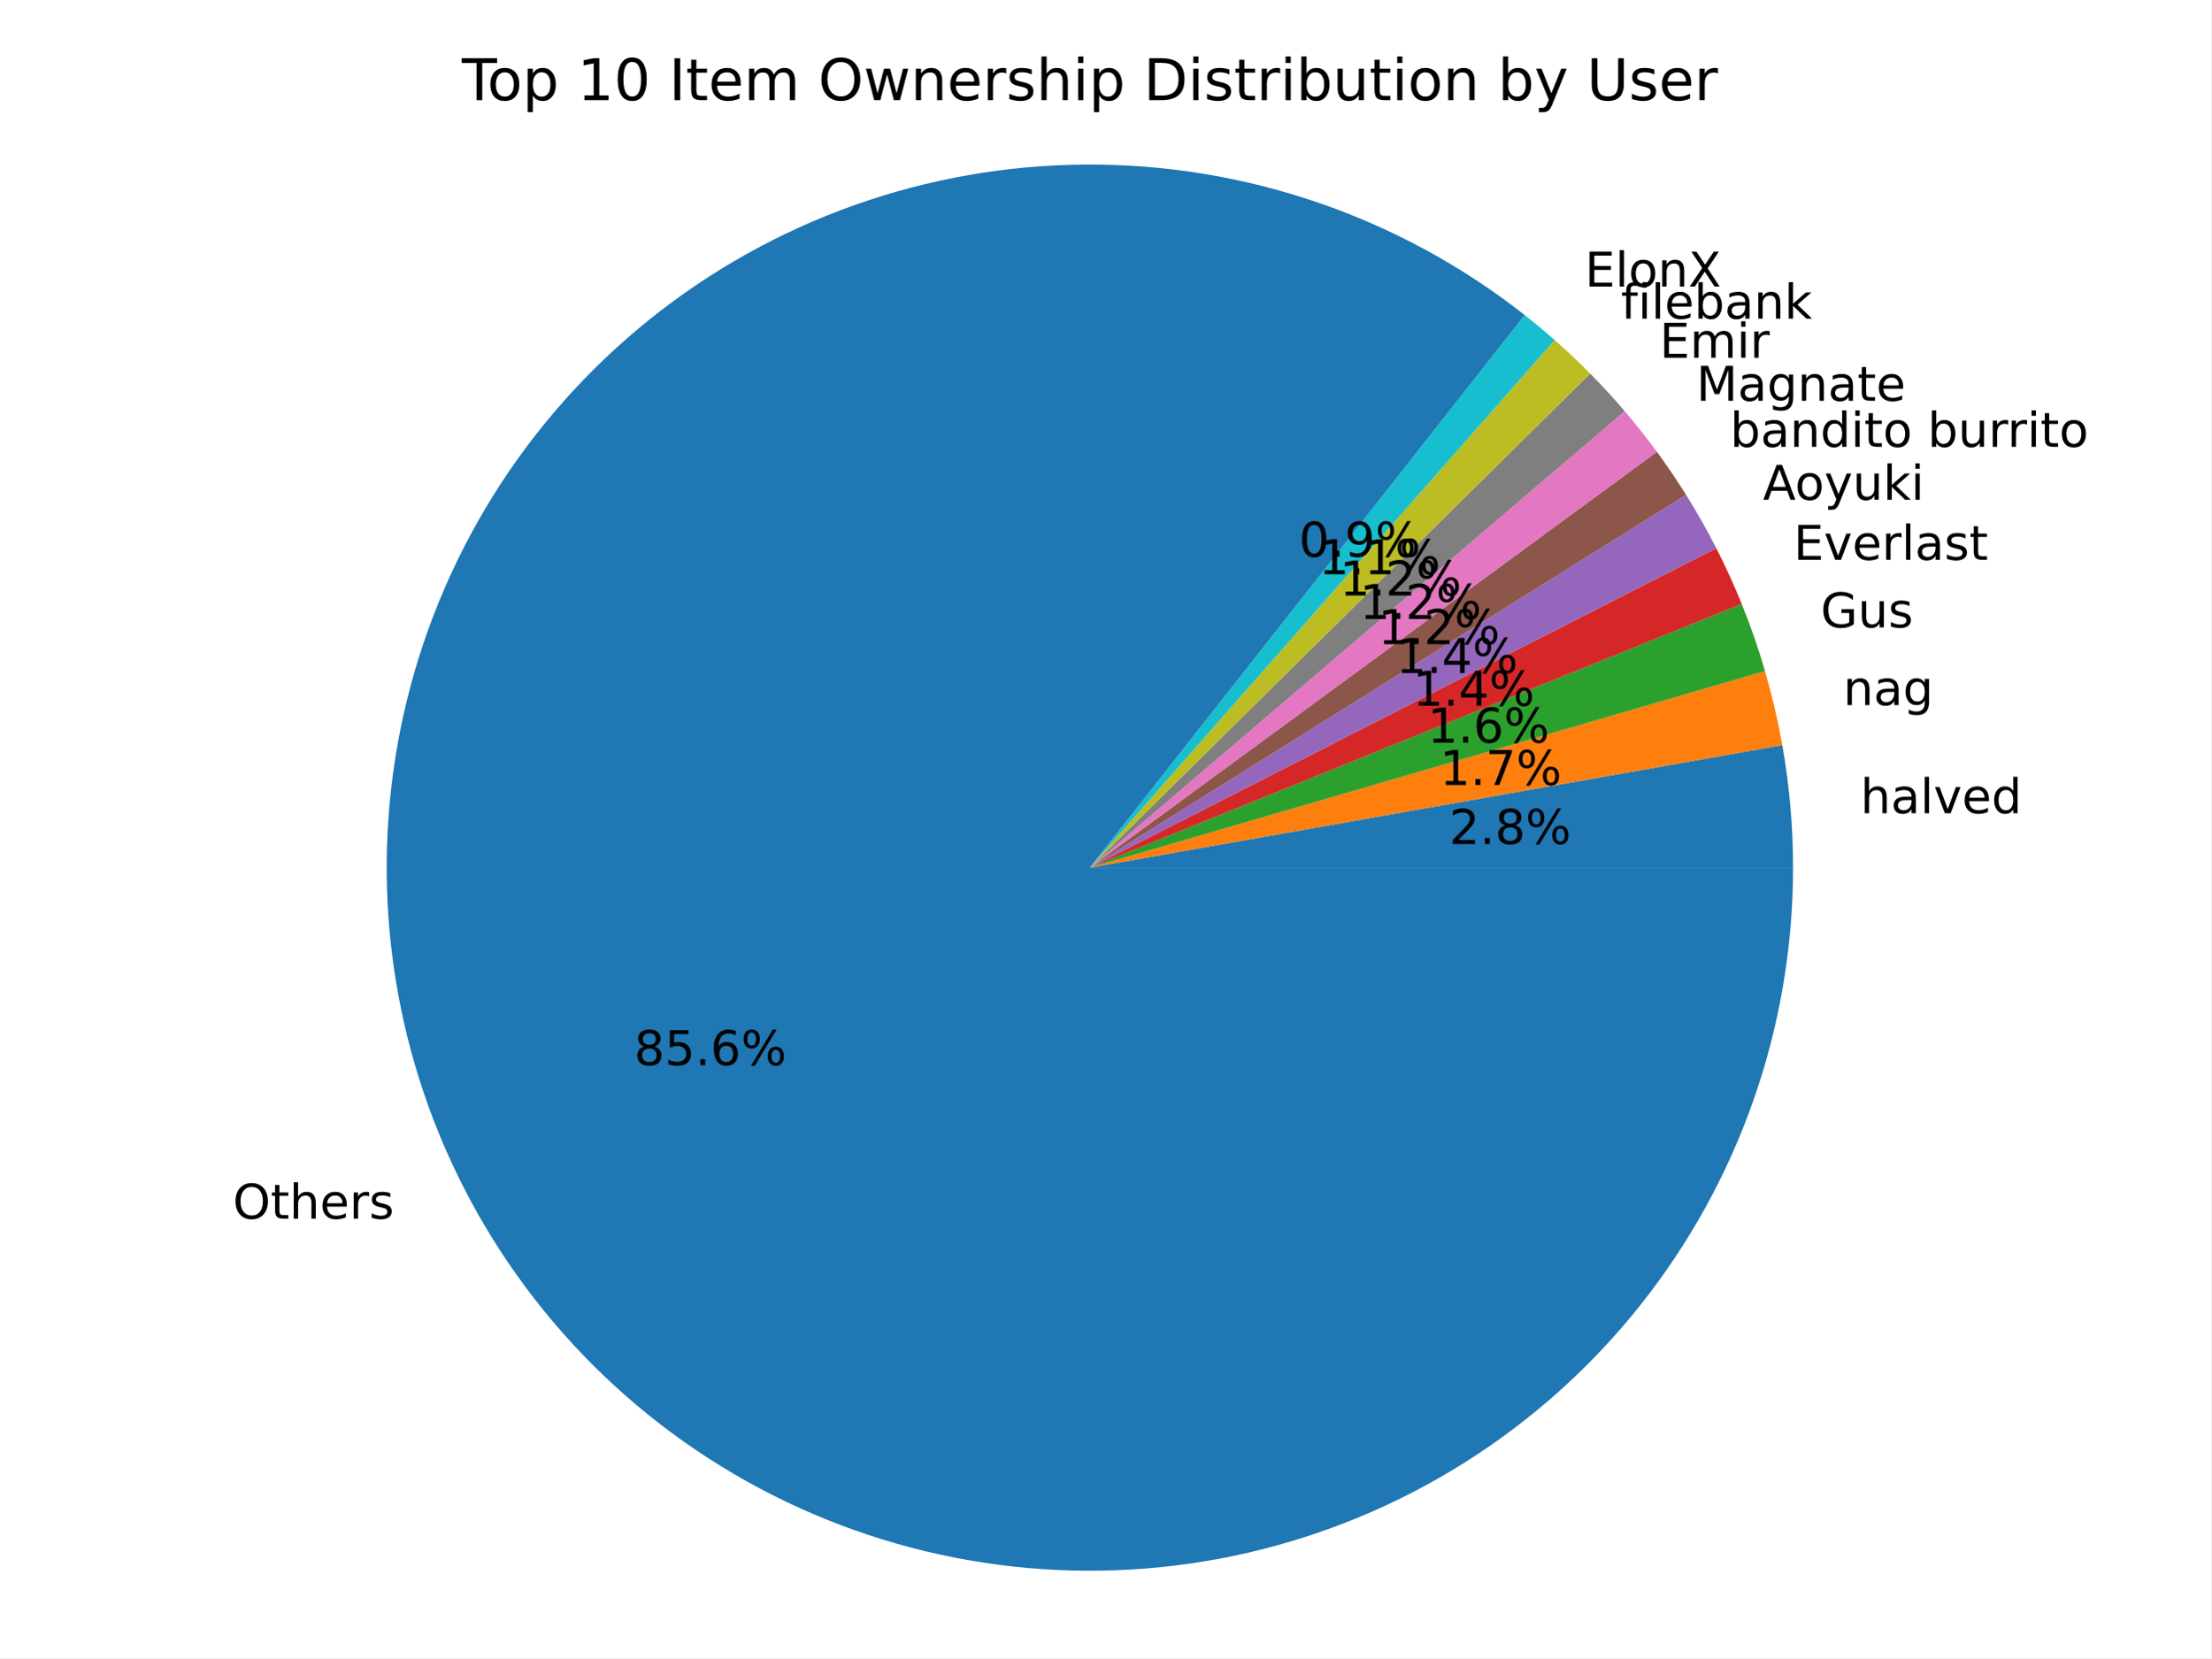
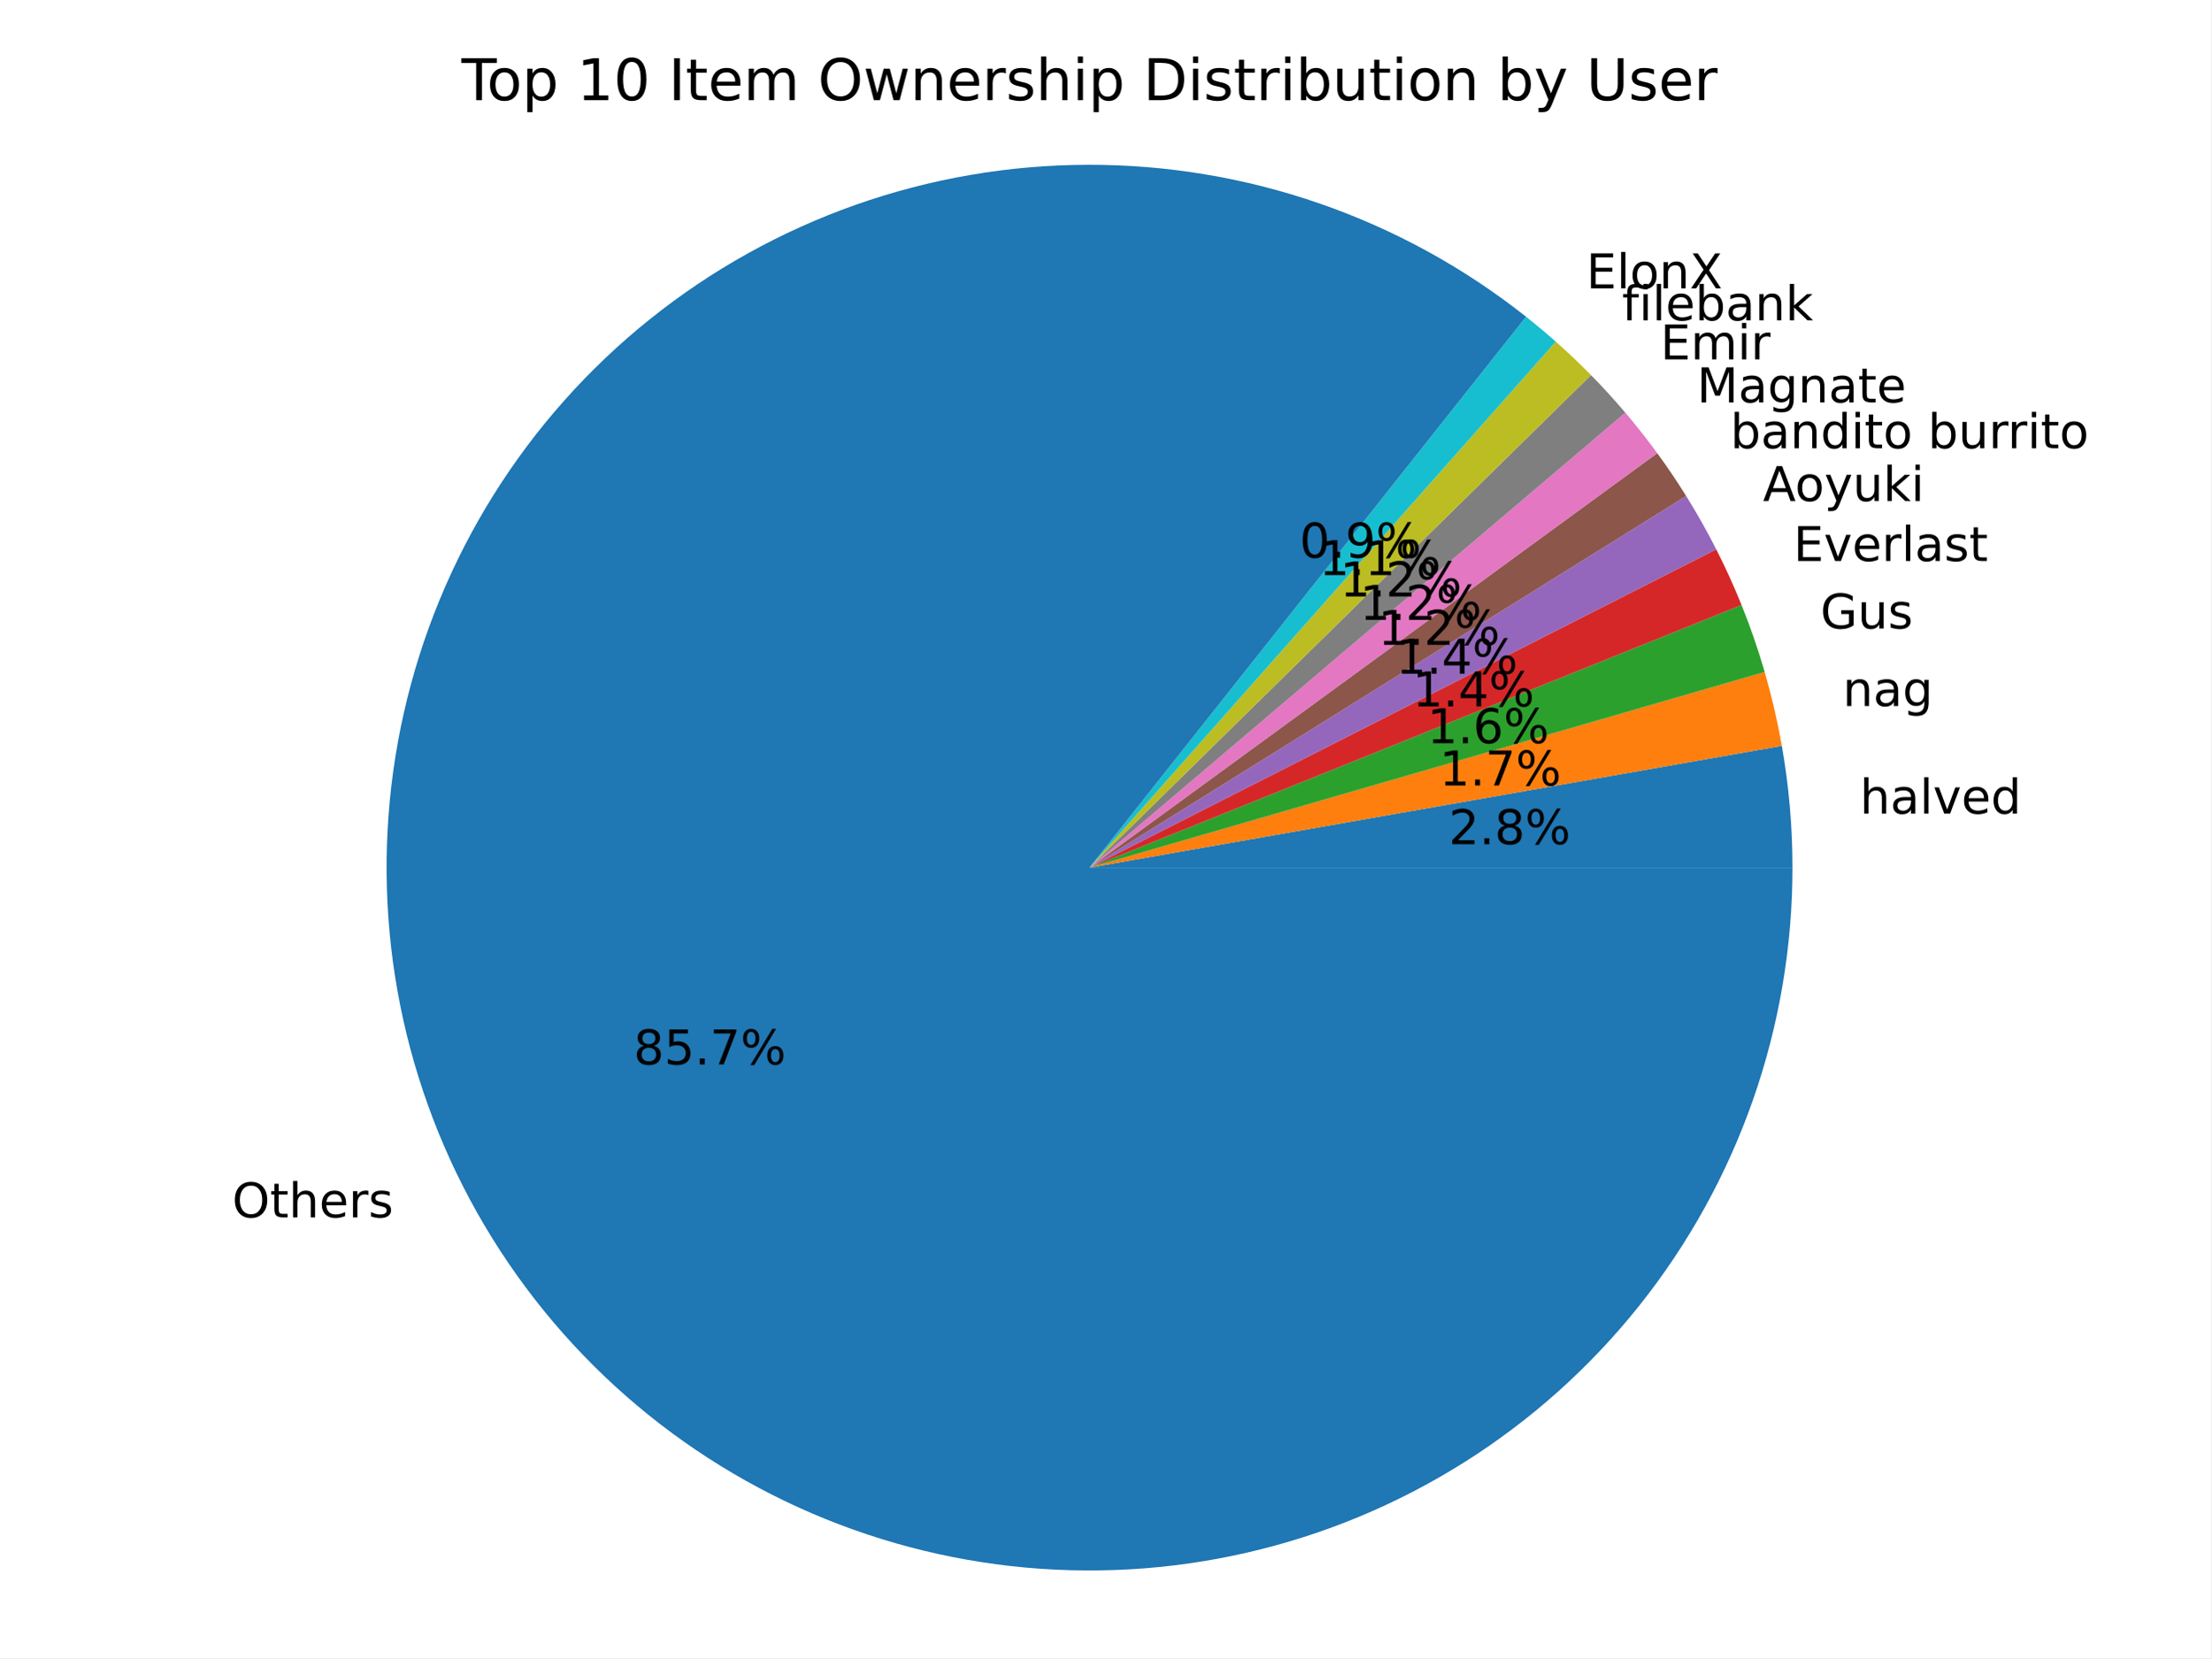
<svg xmlns="http://www.w3.org/2000/svg" xmlns:xlink="http://www.w3.org/1999/xlink" width="460.8pt" height="345.6pt" viewBox="0 0 460.8 345.6" version="1.1">
  <defs>
    <style type="text/css">*{stroke-linejoin: round; stroke-linecap: butt}</style>
  </defs>
  <g id="figure_1">
    <g id="patch_1">
      <path d="M 0 345.6  L 460.8 345.6  L 460.8 0  L 0 0  z " style="fill: #ffffff" />
    </g>
    <g id="axes_1">
      <g id="patch_2">
-         <path d="M 373.679 180.84  C 373.679 176.562 373.492 172.286 373.118 168.024  C 372.744 163.763 372.183 159.519 371.438 155.307  L 227.132 180.84  z " style="fill: #1f77b4" />
+         <path d="M 373.558 180.84  C 373.558 176.587 373.373 172.337 373.003 168.101  C 372.633 163.864 372.079 159.646 371.342 155.458  L 227.06 180.84  z " style="fill: #1f77b4" />
      </g>
      <g id="patch_3">
-         <path d="M 371.438 155.307  C 370.977 152.704 370.446 150.114 369.846 147.54  C 369.245 144.966 368.575 142.409 367.836 139.871  L 227.132 180.84  z " style="fill: #ff7f0e" />
+         <path d="M 371.342 155.458  C 370.886 152.861 370.359 150.278 369.763 147.71  C 369.167 145.143 368.501 142.592 367.768 140.06  L 227.06 180.84  z " style="fill: #ff7f0e" />
      </g>
      <g id="patch_4">
-         <path d="M 367.836 139.871  C 367.146 137.501 366.396 135.148 365.587 132.815  C 364.778 130.482 363.91 128.17 362.984 125.881  L 227.132 180.84  z " style="fill: #2ca02c" />
+         <path d="M 367.768 140.06  C 367.082 137.694 366.337 135.346 365.533 133.018  C 364.729 130.69 363.866 128.382 362.946 126.098  L 227.06 180.84  z " style="fill: #2ca02c" />
      </g>
      <g id="patch_5">
-         <path d="M 362.984 125.881  C 362.185 123.907 361.343 121.95 360.459 120.012  C 359.575 118.074 358.648 116.155 357.681 114.258  L 227.132 180.84  z " style="fill: #d62728" />
+         <path d="M 362.946 126.098  C 362.151 124.126 361.314 122.171 360.434 120.235  C 359.555 118.3 358.633 116.384 357.67 114.488  L 227.06 180.84  z " style="fill: #d62728" />
      </g>
      <g id="patch_6">
-         <path d="M 357.681 114.258  C 356.713 112.36 355.704 110.484 354.654 108.63  C 353.605 106.777 352.515 104.946 351.385 103.14  L 227.132 180.84  z " style="fill: #9467bd" />
+         <path d="M 357.67 114.488  C 356.708 112.593 355.704 110.719 354.659 108.867  C 353.615 107.015 352.53 105.186 351.406 103.382  L 227.06 180.84  z " style="fill: #9467bd" />
      </g>
      <g id="patch_7">
-         <path d="M 351.385 103.14  C 350.427 101.607 349.439 100.092 348.425 98.595  C 347.41 97.098 346.367 95.62 345.298 94.162  L 227.132 180.84  z " style="fill: #8c564b" />
+         <path d="M 351.406 103.382  C 350.455 101.856 349.477 100.348 348.471 98.858  C 347.465 97.368 346.432 95.897 345.372 94.445  L 227.06 180.84  z " style="fill: #8c564b" />
      </g>
      <g id="patch_8">
-         <path d="M 345.298 94.162  C 344.233 92.711 343.142 91.28 342.025 89.869  C 340.908 88.458 339.765 87.068 338.596 85.699  L 227.132 180.84  z " style="fill: #e377c2" />
+         <path d="M 345.372 94.445  C 344.317 93.001 343.235 91.575 342.128 90.17  C 341.021 88.765 339.888 87.38 338.73 86.017  L 227.06 180.84  z " style="fill: #e377c2" />
      </g>
      <g id="patch_9">
-         <path d="M 338.596 85.699  C 337.445 84.35 336.269 83.022 335.069 81.715  C 333.87 80.409 332.646 79.125 331.4 77.863  L 227.132 180.84  z " style="fill: #7f7f7f" />
+         <path d="M 338.73 86.017  C 337.583 84.666 336.412 83.337 335.217 82.029  C 334.022 80.721 332.804 79.434 331.562 78.171  L 227.06 180.84  z " style="fill: #7f7f7f" />
      </g>
      <g id="patch_10">
-         <path d="M 331.4 77.863  C 330.209 76.657 328.997 75.471 327.764 74.307  C 326.532 73.143 325.279 72 324.007 70.879  L 227.132 180.84  z " style="fill: #bcbd22" />
+         <path d="M 331.562 78.171  C 330.381 76.969 329.179 75.787 327.958 74.626  C 326.736 73.466 325.494 72.326 324.233 71.208  L 227.06 180.84  z " style="fill: #bcbd22" />
      </g>
      <g id="patch_11">
-         <path d="M 324.007 70.879  C 322.989 69.983 321.959 69.1 320.917 68.232  C 319.875 67.365 318.821 66.511 317.755 65.672  L 227.132 180.84  z " style="fill: #17becf" />
+         <path d="M 324.233 71.208  C 323.224 70.314 322.203 69.434 321.169 68.568  C 320.136 67.702 319.091 66.85 318.034 66.013  L 227.06 180.84  z " style="fill: #17becf" />
      </g>
      <g id="patch_12">
-         <path d="M 317.755 65.672  C 304.819 55.493 290.259 47.565 274.688 42.224  C 259.118 36.882 242.758 34.201 226.297 34.295  C 209.836 34.389 193.508 37.255 177.999 42.774  C 162.491 48.293 148.023 56.386 135.203 66.712  C 122.383 77.038 111.394 89.451 102.699 103.428  C 94.004 117.405 87.725 132.748 84.127 148.812  C 80.53 164.875 79.664 181.43 81.567 197.781  C 83.47 214.132 88.114 230.046 95.305 244.854  C 102.495 259.662 112.13 273.153 123.803 284.759  C 135.476 296.366 149.021 305.923 163.87 313.029  C 178.718 320.136 194.659 324.689 211.02 326.499  C 227.382 328.309 243.932 327.349 259.974 323.66  C 276.017 319.971 291.324 313.605 305.251 304.83  C 319.179 296.055 331.529 284.996 341.782 272.118  C 352.035 259.239 360.045 244.725 365.475 229.185  C 370.906 213.646 373.679 197.301 373.679 180.84  L 227.132 180.84  z " style="fill: #1f77b4" />
+         <path d="M 318.034 66.013  C 305.128 55.787 290.59 47.811 275.032 42.419  C 259.474 37.027 243.117 34.296 226.651 34.342  C 210.185 34.388 193.844 37.21 178.316 42.688  C 162.789 48.167 148.295 56.224 135.446 66.522  C 122.597 76.819 111.575 89.209 102.845 103.17  C 94.115 117.131 87.802 132.465 84.17 148.525  C 80.537 164.586 79.639 181.144 81.512 197.503  C 83.385 213.863 88.002 229.789 95.17 244.613  C 102.338 259.437 111.955 272.947 123.614 284.574  C 135.273 296.201 148.81 305.78 163.654 312.906  C 178.498 320.033 194.438 324.606 210.802 326.434  C 227.166 328.261 243.722 327.316 259.772 323.639  C 275.822 319.963 291.139 313.606 305.075 304.837  C 319.012 296.068 331.372 285.012 341.633 272.135  C 351.894 259.257 359.911 244.741 365.347 229.198  C 370.782 213.655 373.558 197.306 373.558 180.84  L 227.06 180.84  z " style="fill: #1f77b4" />
      </g>
      <g id="matplotlib.axis_1" />
      <g id="matplotlib.axis_2" />
      <g id="text_1">
-         <g transform="translate(387.7164 169.5021) scale(0.1 -0.1)">
+         <g transform="translate(387.5973 169.586) scale(0.1 -0.1)">
          <defs>
            <path id="DejaVuSans-68" d="M 3513 2113  L 3513 0  L 2938 0  L 2938 2094  Q 2938 2591 2744 2837  Q 2550 3084 2163 3084  Q 1697 3084 1428 2787  Q 1159 2491 1159 1978  L 1159 0  L 581 0  L 581 4863  L 1159 4863  L 1159 2956  Q 1366 3272 1645 3428  Q 1925 3584 2291 3584  Q 2894 3584 3203 3211  Q 3513 2838 3513 2113  z " transform="scale(0.015625)" />
            <path id="DejaVuSans-61" d="M 2194 1759  Q 1497 1759 1228 1600  Q 959 1441 959 1056  Q 959 750 1161 570  Q 1363 391 1709 391  Q 2188 391 2477 730  Q 2766 1069 2766 1631  L 2766 1759  L 2194 1759  z M 3341 1997  L 3341 0  L 2766 0  L 2766 531  Q 2569 213 2275 61  Q 1981 -91 1556 -91  Q 1019 -91 701 211  Q 384 513 384 1019  Q 384 1609 779 1909  Q 1175 2209 1959 2209  L 2766 2209  L 2766 2266  Q 2766 2663 2505 2880  Q 2244 3097 1772 3097  Q 1472 3097 1187 3025  Q 903 2953 641 2809  L 641 3341  Q 956 3463 1253 3523  Q 1550 3584 1831 3584  Q 2591 3584 2966 3190  Q 3341 2797 3341 1997  z " transform="scale(0.015625)" />
            <path id="DejaVuSans-6c" d="M 603 4863  L 1178 4863  L 1178 0  L 603 0  L 603 4863  z " transform="scale(0.015625)" />
            <path id="DejaVuSans-76" d="M 191 3500  L 800 3500  L 1894 563  L 2988 3500  L 3597 3500  L 2284 0  L 1503 0  L 191 3500  z " transform="scale(0.015625)" />
            <path id="DejaVuSans-65" d="M 3597 1894  L 3597 1613  L 953 1613  Q 991 1019 1311 708  Q 1631 397 2203 397  Q 2534 397 2845 478  Q 3156 559 3463 722  L 3463 178  Q 3153 47 2828 -22  Q 2503 -91 2169 -91  Q 1331 -91 842 396  Q 353 884 353 1716  Q 353 2575 817 3079  Q 1281 3584 2069 3584  Q 2775 3584 3186 3129  Q 3597 2675 3597 1894  z M 3022 2063  Q 3016 2534 2758 2815  Q 2500 3097 2075 3097  Q 1594 3097 1305 2825  Q 1016 2553 972 2059  L 3022 2063  z " transform="scale(0.015625)" />
            <path id="DejaVuSans-64" d="M 2906 2969  L 2906 4863  L 3481 4863  L 3481 0  L 2906 0  L 2906 525  Q 2725 213 2448 61  Q 2172 -91 1784 -91  Q 1150 -91 751 415  Q 353 922 353 1747  Q 353 2572 751 3078  Q 1150 3584 1784 3584  Q 2172 3584 2448 3432  Q 2725 3281 2906 2969  z M 947 1747  Q 947 1113 1208 752  Q 1469 391 1925 391  Q 2381 391 2643 752  Q 2906 1113 2906 1747  Q 2906 2381 2643 2742  Q 2381 3103 1925 3103  Q 1469 3103 1208 2742  Q 947 2381 947 1747  z " transform="scale(0.015625)" />
          </defs>
          <use xlink:href="#DejaVuSans-68" />
          <use xlink:href="#DejaVuSans-61" transform="translate(63.37891 0)" />
          <use xlink:href="#DejaVuSans-6c" transform="translate(124.6582 0)" />
          <use xlink:href="#DejaVuSans-76" transform="translate(152.4414 0)" />
          <use xlink:href="#DejaVuSans-65" transform="translate(211.6211 0)" />
          <use xlink:href="#DejaVuSans-64" transform="translate(273.1445 0)" />
        </g>
      </g>
      <g id="text_2">
-         <g transform="translate(302.0211 175.9099) scale(0.1 -0.1)">
+         <g transform="translate(301.9232 175.9557) scale(0.1 -0.1)">
          <defs>
            <path id="DejaVuSans-32" d="M 1228 531  L 3431 531  L 3431 0  L 469 0  L 469 531  Q 828 903 1448 1529  Q 2069 2156 2228 2338  Q 2531 2678 2651 2914  Q 2772 3150 2772 3378  Q 2772 3750 2511 3984  Q 2250 4219 1831 4219  Q 1534 4219 1204 4116  Q 875 4013 500 3803  L 500 4441  Q 881 4594 1212 4672  Q 1544 4750 1819 4750  Q 2544 4750 2975 4387  Q 3406 4025 3406 3419  Q 3406 3131 3298 2873  Q 3191 2616 2906 2266  Q 2828 2175 2409 1742  Q 1991 1309 1228 531  z " transform="scale(0.015625)" />
            <path id="DejaVuSans-2e" d="M 684 794  L 1344 794  L 1344 0  L 684 0  L 684 794  z " transform="scale(0.015625)" />
            <path id="DejaVuSans-38" d="M 2034 2216  Q 1584 2216 1326 1975  Q 1069 1734 1069 1313  Q 1069 891 1326 650  Q 1584 409 2034 409  Q 2484 409 2743 651  Q 3003 894 3003 1313  Q 3003 1734 2745 1975  Q 2488 2216 2034 2216  z M 1403 2484  Q 997 2584 770 2862  Q 544 3141 544 3541  Q 544 4100 942 4425  Q 1341 4750 2034 4750  Q 2731 4750 3128 4425  Q 3525 4100 3525 3541  Q 3525 3141 3298 2862  Q 3072 2584 2669 2484  Q 3125 2378 3379 2068  Q 3634 1759 3634 1313  Q 3634 634 3220 271  Q 2806 -91 2034 -91  Q 1263 -91 848 271  Q 434 634 434 1313  Q 434 1759 690 2068  Q 947 2378 1403 2484  z M 1172 3481  Q 1172 3119 1398 2916  Q 1625 2713 2034 2713  Q 2441 2713 2670 2916  Q 2900 3119 2900 3481  Q 2900 3844 2670 4047  Q 2441 4250 2034 4250  Q 1625 4250 1398 4047  Q 1172 3844 1172 3481  z " transform="scale(0.015625)" />
            <path id="DejaVuSans-25" d="M 4653 2053  Q 4381 2053 4226 1822  Q 4072 1591 4072 1178  Q 4072 772 4226 539  Q 4381 306 4653 306  Q 4919 306 5073 539  Q 5228 772 5228 1178  Q 5228 1588 5073 1820  Q 4919 2053 4653 2053  z M 4653 2450  Q 5147 2450 5437 2106  Q 5728 1763 5728 1178  Q 5728 594 5436 251  Q 5144 -91 4653 -91  Q 4153 -91 3862 251  Q 3572 594 3572 1178  Q 3572 1766 3864 2108  Q 4156 2450 4653 2450  z M 1428 4353  Q 1159 4353 1004 4120  Q 850 3888 850 3481  Q 850 3069 1003 2837  Q 1156 2606 1428 2606  Q 1700 2606 1854 2837  Q 2009 3069 2009 3481  Q 2009 3884 1853 4118  Q 1697 4353 1428 4353  z M 4250 4750  L 4750 4750  L 1831 -91  L 1331 -91  L 4250 4750  z M 1428 4750  Q 1922 4750 2215 4408  Q 2509 4066 2509 3481  Q 2509 2891 2217 2550  Q 1925 2209 1428 2209  Q 931 2209 642 2551  Q 353 2894 353 3481  Q 353 4063 643 4406  Q 934 4750 1428 4750  z " transform="scale(0.015625)" />
          </defs>
          <use xlink:href="#DejaVuSans-32" />
          <use xlink:href="#DejaVuSans-2e" transform="translate(63.62305 0)" />
          <use xlink:href="#DejaVuSans-38" transform="translate(95.41016 0)" />
          <use xlink:href="#DejaVuSans-25" transform="translate(159.0332 0)" />
        </g>
      </g>
      <g id="text_3">
-         <g transform="translate(384.1172 146.9698) scale(0.1 -0.1)">
+         <g transform="translate(384.0331 147.1569) scale(0.1 -0.1)">
          <defs>
            <path id="DejaVuSans-6e" d="M 3513 2113  L 3513 0  L 2938 0  L 2938 2094  Q 2938 2591 2744 2837  Q 2550 3084 2163 3084  Q 1697 3084 1428 2787  Q 1159 2491 1159 1978  L 1159 0  L 581 0  L 581 3500  L 1159 3500  L 1159 2956  Q 1366 3272 1645 3428  Q 1925 3584 2291 3584  Q 2894 3584 3203 3211  Q 3513 2838 3513 2113  z " transform="scale(0.015625)" />
            <path id="DejaVuSans-67" d="M 2906 1791  Q 2906 2416 2648 2759  Q 2391 3103 1925 3103  Q 1463 3103 1205 2759  Q 947 2416 947 1791  Q 947 1169 1205 825  Q 1463 481 1925 481  Q 2391 481 2648 825  Q 2906 1169 2906 1791  z M 3481 434  Q 3481 -459 3084 -895  Q 2688 -1331 1869 -1331  Q 1566 -1331 1297 -1286  Q 1028 -1241 775 -1147  L 775 -588  Q 1028 -725 1275 -790  Q 1522 -856 1778 -856  Q 2344 -856 2625 -561  Q 2906 -266 2906 331  L 2906 616  Q 2728 306 2450 153  Q 2172 0 1784 0  Q 1141 0 747 490  Q 353 981 353 1791  Q 353 2603 747 3093  Q 1141 3584 1784 3584  Q 2172 3584 2450 3431  Q 2728 3278 2906 2969  L 2906 3500  L 3481 3500  L 3481 434  z " transform="scale(0.015625)" />
          </defs>
          <use xlink:href="#DejaVuSans-6e" />
          <use xlink:href="#DejaVuSans-61" transform="translate(63.37891 0)" />
          <use xlink:href="#DejaVuSans-67" transform="translate(124.6582 0)" />
        </g>
      </g>
      <g id="text_4">
-         <g transform="translate(300.0579 163.6196) scale(0.1 -0.1)">
+         <g transform="translate(299.9791 163.7217) scale(0.1 -0.1)">
          <defs>
            <path id="DejaVuSans-31" d="M 794 531  L 1825 531  L 1825 4091  L 703 3866  L 703 4441  L 1819 4666  L 2450 4666  L 2450 531  L 3481 531  L 3481 0  L 794 0  L 794 531  z " transform="scale(0.015625)" />
            <path id="DejaVuSans-37" d="M 525 4666  L 3525 4666  L 3525 4397  L 1831 0  L 1172 0  L 2766 4134  L 525 4134  L 525 4666  z " transform="scale(0.015625)" />
          </defs>
          <use xlink:href="#DejaVuSans-31" />
          <use xlink:href="#DejaVuSans-2e" transform="translate(63.62305 0)" />
          <use xlink:href="#DejaVuSans-37" transform="translate(95.41016 0)" />
          <use xlink:href="#DejaVuSans-25" transform="translate(159.0332 0)" />
        </g>
      </g>
      <g id="text_5">
-         <g transform="translate(379.4322 130.7718) scale(0.1 -0.1)">
+         <g transform="translate(379.38 130.9951) scale(0.1 -0.1)">
          <defs>
            <path id="DejaVuSans-47" d="M 3809 666  L 3809 1919  L 2778 1919  L 2778 2438  L 4434 2438  L 4434 434  Q 4069 175 3628 42  Q 3188 -91 2688 -91  Q 1594 -91 976 548  Q 359 1188 359 2328  Q 359 3472 976 4111  Q 1594 4750 2688 4750  Q 3144 4750 3555 4637  Q 3966 4525 4313 4306  L 4313 3634  Q 3963 3931 3569 4081  Q 3175 4231 2741 4231  Q 1884 4231 1454 3753  Q 1025 3275 1025 2328  Q 1025 1384 1454 906  Q 1884 428 2741 428  Q 3075 428 3337 486  Q 3600 544 3809 666  z " transform="scale(0.015625)" />
            <path id="DejaVuSans-75" d="M 544 1381  L 544 3500  L 1119 3500  L 1119 1403  Q 1119 906 1312 657  Q 1506 409 1894 409  Q 2359 409 2629 706  Q 2900 1003 2900 1516  L 2900 3500  L 3475 3500  L 3475 0  L 2900 0  L 2900 538  Q 2691 219 2414 64  Q 2138 -91 1772 -91  Q 1169 -91 856 284  Q 544 659 544 1381  z M 1991 3584  L 1991 3584  z " transform="scale(0.015625)" />
            <path id="DejaVuSans-73" d="M 2834 3397  L 2834 2853  Q 2591 2978 2328 3040  Q 2066 3103 1784 3103  Q 1356 3103 1142 2972  Q 928 2841 928 2578  Q 928 2378 1081 2264  Q 1234 2150 1697 2047  L 1894 2003  Q 2506 1872 2764 1633  Q 3022 1394 3022 966  Q 3022 478 2636 193  Q 2250 -91 1575 -91  Q 1294 -91 989 -36  Q 684 19 347 128  L 347 722  Q 666 556 975 473  Q 1284 391 1588 391  Q 1994 391 2212 530  Q 2431 669 2431 922  Q 2431 1156 2273 1281  Q 2116 1406 1581 1522  L 1381 1569  Q 847 1681 609 1914  Q 372 2147 372 2553  Q 372 3047 722 3315  Q 1072 3584 1716 3584  Q 2034 3584 2315 3537  Q 2597 3491 2834 3397  z " transform="scale(0.015625)" />
          </defs>
          <use xlink:href="#DejaVuSans-47" />
          <use xlink:href="#DejaVuSans-75" transform="translate(77.49023 0)" />
          <use xlink:href="#DejaVuSans-73" transform="translate(140.8691 0)" />
        </g>
      </g>
      <g id="text_6">
-         <g transform="translate(297.5024 154.7843) scale(0.1 -0.1)">
+         <g transform="translate(297.4411 154.9061) scale(0.1 -0.1)">
          <defs>
            <path id="DejaVuSans-36" d="M 2113 2584  Q 1688 2584 1439 2293  Q 1191 2003 1191 1497  Q 1191 994 1439 701  Q 1688 409 2113 409  Q 2538 409 2786 701  Q 3034 994 3034 1497  Q 3034 2003 2786 2293  Q 2538 2584 2113 2584  z M 3366 4563  L 3366 3988  Q 3128 4100 2886 4159  Q 2644 4219 2406 4219  Q 1781 4219 1451 3797  Q 1122 3375 1075 2522  Q 1259 2794 1537 2939  Q 1816 3084 2150 3084  Q 2853 3084 3261 2657  Q 3669 2231 3669 1497  Q 3669 778 3244 343  Q 2819 -91 2113 -91  Q 1303 -91 875 529  Q 447 1150 447 2328  Q 447 3434 972 4092  Q 1497 4750 2381 4750  Q 2619 4750 2861 4703  Q 3103 4656 3366 4563  z " transform="scale(0.015625)" />
          </defs>
          <use xlink:href="#DejaVuSans-31" />
          <use xlink:href="#DejaVuSans-2e" transform="translate(63.62305 0)" />
          <use xlink:href="#DejaVuSans-36" transform="translate(95.41016 0)" />
          <use xlink:href="#DejaVuSans-25" transform="translate(159.0332 0)" />
        </g>
      </g>
      <g id="text_7">
-         <g transform="translate(373.7914 116.6882) scale(0.1 -0.1)">
+         <g transform="translate(373.7719 116.9344) scale(0.1 -0.1)">
          <defs>
            <path id="DejaVuSans-45" d="M 628 4666  L 3578 4666  L 3578 4134  L 1259 4134  L 1259 2753  L 3481 2753  L 3481 2222  L 1259 2222  L 1259 531  L 3634 531  L 3634 0  L 628 0  L 628 4666  z " transform="scale(0.015625)" />
            <path id="DejaVuSans-72" d="M 2631 2963  Q 2534 3019 2420 3045  Q 2306 3072 2169 3072  Q 1681 3072 1420 2755  Q 1159 2438 1159 1844  L 1159 0  L 581 0  L 581 3500  L 1159 3500  L 1159 2956  Q 1341 3275 1631 3429  Q 1922 3584 2338 3584  Q 2397 3584 2469 3576  Q 2541 3569 2628 3553  L 2631 2963  z " transform="scale(0.015625)" />
            <path id="DejaVuSans-74" d="M 1172 4494  L 1172 3500  L 2356 3500  L 2356 3053  L 1172 3053  L 1172 1153  Q 1172 725 1289 603  Q 1406 481 1766 481  L 2356 481  L 2356 0  L 1766 0  Q 1100 0 847 248  Q 594 497 594 1153  L 594 3053  L 172 3053  L 172 3500  L 594 3500  L 594 4494  L 1172 4494  z " transform="scale(0.015625)" />
          </defs>
          <use xlink:href="#DejaVuSans-45" />
          <use xlink:href="#DejaVuSans-76" transform="translate(63.18359 0)" />
          <use xlink:href="#DejaVuSans-65" transform="translate(122.3633 0)" />
          <use xlink:href="#DejaVuSans-72" transform="translate(183.8867 0)" />
          <use xlink:href="#DejaVuSans-6c" transform="translate(225 0)" />
          <use xlink:href="#DejaVuSans-61" transform="translate(252.7832 0)" />
          <use xlink:href="#DejaVuSans-73" transform="translate(314.0625 0)" />
          <use xlink:href="#DejaVuSans-74" transform="translate(366.1621 0)" />
        </g>
      </g>
      <g id="text_8">
-         <g transform="translate(294.4256 147.1024) scale(0.1 -0.1)">
+         <g transform="translate(294.3821 147.2367) scale(0.1 -0.1)">
          <defs>
            <path id="DejaVuSans-34" d="M 2419 4116  L 825 1625  L 2419 1625  L 2419 4116  z M 2253 4666  L 3047 4666  L 3047 1625  L 3713 1625  L 3713 1100  L 3047 1100  L 3047 0  L 2419 0  L 2419 1100  L 313 1100  L 313 1709  L 2253 4666  z " transform="scale(0.015625)" />
          </defs>
          <use xlink:href="#DejaVuSans-31" />
          <use xlink:href="#DejaVuSans-2e" transform="translate(63.62305 0)" />
          <use xlink:href="#DejaVuSans-34" transform="translate(95.41016 0)" />
          <use xlink:href="#DejaVuSans-25" transform="translate(159.0332 0)" />
        </g>
      </g>
      <g id="text_9">
-         <g transform="translate(367.4064 104.1689) scale(0.1 -0.1)">
+         <g transform="translate(367.419 104.4288) scale(0.1 -0.1)">
          <defs>
            <path id="DejaVuSans-41" d="M 2188 4044  L 1331 1722  L 3047 1722  L 2188 4044  z M 1831 4666  L 2547 4666  L 4325 0  L 3669 0  L 3244 1197  L 1141 1197  L 716 0  L 50 0  L 1831 4666  z " transform="scale(0.015625)" />
            <path id="DejaVuSans-6f" d="M 1959 3097  Q 1497 3097 1228 2736  Q 959 2375 959 1747  Q 959 1119 1226 758  Q 1494 397 1959 397  Q 2419 397 2687 759  Q 2956 1122 2956 1747  Q 2956 2369 2687 2733  Q 2419 3097 1959 3097  z M 1959 3584  Q 2709 3584 3137 3096  Q 3566 2609 3566 1747  Q 3566 888 3137 398  Q 2709 -91 1959 -91  Q 1206 -91 779 398  Q 353 888 353 1747  Q 353 2609 779 3096  Q 1206 3584 1959 3584  z " transform="scale(0.015625)" />
            <path id="DejaVuSans-79" d="M 2059 -325  Q 1816 -950 1584 -1140  Q 1353 -1331 966 -1331  L 506 -1331  L 506 -850  L 844 -850  Q 1081 -850 1212 -737  Q 1344 -625 1503 -206  L 1606 56  L 191 3500  L 800 3500  L 1894 763  L 2988 3500  L 3597 3500  L 2059 -325  z " transform="scale(0.015625)" />
            <path id="DejaVuSans-6b" d="M 581 4863  L 1159 4863  L 1159 1991  L 2875 3500  L 3609 3500  L 1753 1863  L 3688 0  L 2938 0  L 1159 1709  L 1159 0  L 581 0  L 581 4863  z " transform="scale(0.015625)" />
            <path id="DejaVuSans-69" d="M 603 3500  L 1178 3500  L 1178 0  L 603 0  L 603 3500  z M 603 4863  L 1178 4863  L 1178 4134  L 603 4134  L 603 4863  z " transform="scale(0.015625)" />
          </defs>
          <use xlink:href="#DejaVuSans-41" />
          <use xlink:href="#DejaVuSans-6f" transform="translate(66.6582 0)" />
          <use xlink:href="#DejaVuSans-79" transform="translate(127.8398 0)" />
          <use xlink:href="#DejaVuSans-75" transform="translate(187.0195 0)" />
          <use xlink:href="#DejaVuSans-6b" transform="translate(250.3984 0)" />
          <use xlink:href="#DejaVuSans-69" transform="translate(308.3086 0)" />
        </g>
      </g>
      <g id="text_10">
-         <g transform="translate(290.9429 140.2737) scale(0.1 -0.1)">
+         <g transform="translate(290.9169 140.4155) scale(0.1 -0.1)">
          <use xlink:href="#DejaVuSans-31" />
          <use xlink:href="#DejaVuSans-2e" transform="translate(63.62305 0)" />
          <use xlink:href="#DejaVuSans-34" transform="translate(95.41016 0)" />
          <use xlink:href="#DejaVuSans-25" transform="translate(159.0332 0)" />
        </g>
      </g>
      <g id="text_11">
-         <g transform="translate(360.5538 93.12991) scale(0.1 -0.1)">
+         <g transform="translate(360.6121 93.4192) scale(0.1 -0.1)">
          <defs>
            <path id="DejaVuSans-62" d="M 3116 1747  Q 3116 2381 2855 2742  Q 2594 3103 2138 3103  Q 1681 3103 1420 2742  Q 1159 2381 1159 1747  Q 1159 1113 1420 752  Q 1681 391 2138 391  Q 2594 391 2855 752  Q 3116 1113 3116 1747  z M 1159 2969  Q 1341 3281 1617 3432  Q 1894 3584 2278 3584  Q 2916 3584 3314 3078  Q 3713 2572 3713 1747  Q 3713 922 3314 415  Q 2916 -91 2278 -91  Q 1894 -91 1617 61  Q 1341 213 1159 525  L 1159 0  L 581 0  L 581 4863  L 1159 4863  L 1159 2969  z " transform="scale(0.015625)" />
            <path id="DejaVuSans-20" transform="scale(0.015625)" />
          </defs>
          <use xlink:href="#DejaVuSans-62" />
          <use xlink:href="#DejaVuSans-61" transform="translate(63.47656 0)" />
          <use xlink:href="#DejaVuSans-6e" transform="translate(124.7559 0)" />
          <use xlink:href="#DejaVuSans-64" transform="translate(188.1348 0)" />
          <use xlink:href="#DejaVuSans-69" transform="translate(251.6113 0)" />
          <use xlink:href="#DejaVuSans-74" transform="translate(279.3945 0)" />
          <use xlink:href="#DejaVuSans-6f" transform="translate(318.6035 0)" />
          <use xlink:href="#DejaVuSans-20" transform="translate(379.7852 0)" />
          <use xlink:href="#DejaVuSans-62" transform="translate(411.5723 0)" />
          <use xlink:href="#DejaVuSans-75" transform="translate(475.0488 0)" />
          <use xlink:href="#DejaVuSans-72" transform="translate(538.4277 0)" />
          <use xlink:href="#DejaVuSans-72" transform="translate(577.791 0)" />
          <use xlink:href="#DejaVuSans-69" transform="translate(618.9043 0)" />
          <use xlink:href="#DejaVuSans-74" transform="translate(646.6875 0)" />
          <use xlink:href="#DejaVuSans-6f" transform="translate(685.8965 0)" />
        </g>
      </g>
      <g id="text_12">
-         <g transform="translate(287.2051 134.2524) scale(0.1 -0.1)">
+         <g transform="translate(287.204 134.4102) scale(0.1 -0.1)">
          <use xlink:href="#DejaVuSans-31" />
          <use xlink:href="#DejaVuSans-2e" transform="translate(63.62305 0)" />
          <use xlink:href="#DejaVuSans-32" transform="translate(95.41016 0)" />
          <use xlink:href="#DejaVuSans-25" transform="translate(159.0332 0)" />
        </g>
      </g>
      <g id="text_13">
-         <g transform="translate(353.5141 83.53109) scale(0.1 -0.1)">
+         <g transform="translate(353.6349 83.8626) scale(0.1 -0.1)">
          <defs>
            <path id="DejaVuSans-4d" d="M 628 4666  L 1569 4666  L 2759 1491  L 3956 4666  L 4897 4666  L 4897 0  L 4281 0  L 4281 4097  L 3078 897  L 2444 897  L 1241 4097  L 1241 0  L 628 0  L 628 4666  z " transform="scale(0.015625)" />
          </defs>
          <use xlink:href="#DejaVuSans-4d" />
          <use xlink:href="#DejaVuSans-61" transform="translate(86.2793 0)" />
          <use xlink:href="#DejaVuSans-67" transform="translate(147.5586 0)" />
          <use xlink:href="#DejaVuSans-6e" transform="translate(211.0352 0)" />
          <use xlink:href="#DejaVuSans-61" transform="translate(274.4141 0)" />
          <use xlink:href="#DejaVuSans-74" transform="translate(335.6934 0)" />
          <use xlink:href="#DejaVuSans-65" transform="translate(374.9023 0)" />
        </g>
      </g>
      <g id="text_14">
-         <g transform="translate(283.3653 129.0167) scale(0.1 -0.1)">
+         <g transform="translate(283.3983 129.1975) scale(0.1 -0.1)">
          <use xlink:href="#DejaVuSans-31" />
          <use xlink:href="#DejaVuSans-2e" transform="translate(63.62305 0)" />
          <use xlink:href="#DejaVuSans-32" transform="translate(95.41016 0)" />
          <use xlink:href="#DejaVuSans-25" transform="translate(159.0332 0)" />
        </g>
      </g>
      <g id="text_15">
-         <g transform="translate(345.863 74.56242) scale(0.1 -0.1)">
+         <g transform="translate(346.033 74.90689) scale(0.1 -0.1)">
          <defs>
            <path id="DejaVuSans-6d" d="M 3328 2828  Q 3544 3216 3844 3400  Q 4144 3584 4550 3584  Q 5097 3584 5394 3201  Q 5691 2819 5691 2113  L 5691 0  L 5113 0  L 5113 2094  Q 5113 2597 4934 2840  Q 4756 3084 4391 3084  Q 3944 3084 3684 2787  Q 3425 2491 3425 1978  L 3425 0  L 2847 0  L 2847 2094  Q 2847 2600 2669 2842  Q 2491 3084 2119 3084  Q 1678 3084 1418 2786  Q 1159 2488 1159 1978  L 1159 0  L 581 0  L 581 3500  L 1159 3500  L 1159 2956  Q 1356 3278 1631 3431  Q 1906 3584 2284 3584  Q 2666 3584 2933 3390  Q 3200 3197 3328 2828  z " transform="scale(0.015625)" />
          </defs>
          <use xlink:href="#DejaVuSans-45" />
          <use xlink:href="#DejaVuSans-6d" transform="translate(63.18359 0)" />
          <use xlink:href="#DejaVuSans-69" transform="translate(160.5957 0)" />
          <use xlink:href="#DejaVuSans-72" transform="translate(188.3789 0)" />
        </g>
      </g>
      <g id="text_16">
-         <g transform="translate(279.1919 124.1247) scale(0.1 -0.1)">
+         <g transform="translate(279.2518 124.3126) scale(0.1 -0.1)">
          <use xlink:href="#DejaVuSans-31" />
          <use xlink:href="#DejaVuSans-2e" transform="translate(63.62305 0)" />
          <use xlink:href="#DejaVuSans-32" transform="translate(95.41016 0)" />
          <use xlink:href="#DejaVuSans-25" transform="translate(159.0332 0)" />
        </g>
      </g>
      <g id="text_17">
-         <g transform="translate(337.8274 66.41302) scale(0.1 -0.1)">
+         <g transform="translate(338.0473 66.76418) scale(0.1 -0.1)">
          <defs>
            <path id="DejaVuSans-66" d="M 2375 4863  L 2375 4384  L 1825 4384  Q 1516 4384 1395 4259  Q 1275 4134 1275 3809  L 1275 3500  L 2222 3500  L 2222 3053  L 1275 3053  L 1275 0  L 697 0  L 697 3053  L 147 3053  L 147 3500  L 697 3500  L 697 3744  Q 697 4328 969 4595  Q 1241 4863 1831 4863  L 2375 4863  z " transform="scale(0.015625)" />
          </defs>
          <use xlink:href="#DejaVuSans-66" />
          <use xlink:href="#DejaVuSans-69" transform="translate(35.20508 0)" />
          <use xlink:href="#DejaVuSans-6c" transform="translate(62.98828 0)" />
          <use xlink:href="#DejaVuSans-65" transform="translate(90.77148 0)" />
          <use xlink:href="#DejaVuSans-62" transform="translate(152.2949 0)" />
          <use xlink:href="#DejaVuSans-61" transform="translate(215.7715 0)" />
          <use xlink:href="#DejaVuSans-6e" transform="translate(277.0508 0)" />
          <use xlink:href="#DejaVuSans-6b" transform="translate(340.4297 0)" />
        </g>
      </g>
      <g id="text_18">
-         <g transform="translate(274.8089 119.6796) scale(0.1 -0.1)">
+         <g transform="translate(274.896 119.8711) scale(0.1 -0.1)">
          <use xlink:href="#DejaVuSans-31" />
          <use xlink:href="#DejaVuSans-2e" transform="translate(63.62305 0)" />
          <use xlink:href="#DejaVuSans-31" transform="translate(95.41016 0)" />
          <use xlink:href="#DejaVuSans-25" transform="translate(159.0332 0)" />
        </g>
      </g>
      <g id="text_19">
-         <g transform="translate(330.2957 59.73109) scale(0.1 -0.1)">
+         <g transform="translate(330.5805 60.09973) scale(0.1 -0.1)">
          <defs>
            <path id="DejaVuSans-58" d="M 403 4666  L 1081 4666  L 2241 2931  L 3406 4666  L 4084 4666  L 2584 2425  L 4184 0  L 3506 0  L 2194 1984  L 872 0  L 191 0  L 1856 2491  L 403 4666  z " transform="scale(0.015625)" />
          </defs>
          <use xlink:href="#DejaVuSans-45" />
          <use xlink:href="#DejaVuSans-6c" transform="translate(63.18359 0)" />
          <use xlink:href="#DejaVuSans-6f" transform="translate(90.9668 0)" />
          <use xlink:href="#DejaVuSans-6e" transform="translate(152.1484 0)" />
          <use xlink:href="#DejaVuSans-58" transform="translate(215.5273 0)" />
        </g>
      </g>
      <g id="text_20">
-         <g transform="translate(270.7007 116.0349) scale(0.1 -0.1)">
+         <g transform="translate(270.8231 116.2359) scale(0.1 -0.1)">
          <defs>
            <path id="DejaVuSans-30" d="M 2034 4250  Q 1547 4250 1301 3770  Q 1056 3291 1056 2328  Q 1056 1369 1301 889  Q 1547 409 2034 409  Q 2525 409 2770 889  Q 3016 1369 3016 2328  Q 3016 3291 2770 3770  Q 2525 4250 2034 4250  z M 2034 4750  Q 2819 4750 3233 4129  Q 3647 3509 3647 2328  Q 3647 1150 3233 529  Q 2819 -91 2034 -91  Q 1250 -91 836 529  Q 422 1150 422 2328  Q 422 3509 836 4129  Q 1250 4750 2034 4750  z " transform="scale(0.015625)" />
            <path id="DejaVuSans-39" d="M 703 97  L 703 672  Q 941 559 1184 500  Q 1428 441 1663 441  Q 2288 441 2617 861  Q 2947 1281 2994 2138  Q 2813 1869 2534 1725  Q 2256 1581 1919 1581  Q 1219 1581 811 2004  Q 403 2428 403 3163  Q 403 3881 828 4315  Q 1253 4750 1959 4750  Q 2769 4750 3195 4129  Q 3622 3509 3622 2328  Q 3622 1225 3098 567  Q 2575 -91 1691 -91  Q 1453 -91 1209 -44  Q 966 3 703 97  z M 1959 2075  Q 2384 2075 2632 2365  Q 2881 2656 2881 3163  Q 2881 3666 2632 3958  Q 2384 4250 1959 4250  Q 1534 4250 1286 3958  Q 1038 3666 1038 3163  Q 1038 2656 1286 2365  Q 1534 2075 1959 2075  z " transform="scale(0.015625)" />
          </defs>
          <use xlink:href="#DejaVuSans-30" />
          <use xlink:href="#DejaVuSans-2e" transform="translate(63.62305 0)" />
          <use xlink:href="#DejaVuSans-39" transform="translate(95.41016 0)" />
          <use xlink:href="#DejaVuSans-25" transform="translate(159.0332 0)" />
        </g>
      </g>
      <g id="text_21">
-         <g transform="translate(48.51902 254.0147) scale(0.1 -0.1)">
+         <g transform="translate(48.37842 253.7502) scale(0.1 -0.1)">
          <defs>
            <path id="DejaVuSans-4f" d="M 2522 4238  Q 1834 4238 1429 3725  Q 1025 3213 1025 2328  Q 1025 1447 1429 934  Q 1834 422 2522 422  Q 3209 422 3611 934  Q 4013 1447 4013 2328  Q 4013 3213 3611 3725  Q 3209 4238 2522 4238  z M 2522 4750  Q 3503 4750 4090 4092  Q 4678 3434 4678 2328  Q 4678 1225 4090 567  Q 3503 -91 2522 -91  Q 1538 -91 948 565  Q 359 1222 359 2328  Q 359 3434 948 4092  Q 1538 4750 2522 4750  z " transform="scale(0.015625)" />
          </defs>
          <use xlink:href="#DejaVuSans-4f" />
          <use xlink:href="#DejaVuSans-74" transform="translate(78.71094 0)" />
          <use xlink:href="#DejaVuSans-68" transform="translate(117.9199 0)" />
          <use xlink:href="#DejaVuSans-65" transform="translate(181.2988 0)" />
          <use xlink:href="#DejaVuSans-72" transform="translate(242.8223 0)" />
          <use xlink:href="#DejaVuSans-73" transform="translate(283.9355 0)" />
        </g>
      </g>
      <g id="text_22">
-         <g transform="translate(132.1521 222.0077) scale(0.1 -0.1)">
+         <g transform="translate(132.0425 221.8635) scale(0.1 -0.1)">
          <defs>
            <path id="DejaVuSans-35" d="M 691 4666  L 3169 4666  L 3169 4134  L 1269 4134  L 1269 2991  Q 1406 3038 1543 3061  Q 1681 3084 1819 3084  Q 2600 3084 3056 2656  Q 3513 2228 3513 1497  Q 3513 744 3044 326  Q 2575 -91 1722 -91  Q 1428 -91 1123 -41  Q 819 9 494 109  L 494 744  Q 775 591 1075 516  Q 1375 441 1709 441  Q 2250 441 2565 725  Q 2881 1009 2881 1497  Q 2881 1984 2565 2268  Q 2250 2553 1709 2553  Q 1456 2553 1204 2497  Q 953 2441 691 2322  L 691 4666  z " transform="scale(0.015625)" />
          </defs>
          <use xlink:href="#DejaVuSans-38" />
          <use xlink:href="#DejaVuSans-35" transform="translate(63.62305 0)" />
          <use xlink:href="#DejaVuSans-2e" transform="translate(127.2461 0)" />
-           <use xlink:href="#DejaVuSans-36" transform="translate(159.0332 0)" />
+           <use xlink:href="#DejaVuSans-37" transform="translate(159.0332 0)" />
          <use xlink:href="#DejaVuSans-25" transform="translate(222.6562 0)" />
        </g>
      </g>
      <g id="text_23">
-         <g transform="translate(96.23907 20.88) scale(0.12 -0.12)">
+         <g transform="translate(96.16671 20.88) scale(0.12 -0.12)">
          <defs>
            <path id="DejaVuSans-54" d="M -19 4666  L 3928 4666  L 3928 4134  L 2272 4134  L 2272 0  L 1638 0  L 1638 4134  L -19 4134  L -19 4666  z " transform="scale(0.015625)" />
            <path id="DejaVuSans-70" d="M 1159 525  L 1159 -1331  L 581 -1331  L 581 3500  L 1159 3500  L 1159 2969  Q 1341 3281 1617 3432  Q 1894 3584 2278 3584  Q 2916 3584 3314 3078  Q 3713 2572 3713 1747  Q 3713 922 3314 415  Q 2916 -91 2278 -91  Q 1894 -91 1617 61  Q 1341 213 1159 525  z M 3116 1747  Q 3116 2381 2855 2742  Q 2594 3103 2138 3103  Q 1681 3103 1420 2742  Q 1159 2381 1159 1747  Q 1159 1113 1420 752  Q 1681 391 2138 391  Q 2594 391 2855 752  Q 3116 1113 3116 1747  z " transform="scale(0.015625)" />
            <path id="DejaVuSans-49" d="M 628 4666  L 1259 4666  L 1259 0  L 628 0  L 628 4666  z " transform="scale(0.015625)" />
            <path id="DejaVuSans-77" d="M 269 3500  L 844 3500  L 1563 769  L 2278 3500  L 2956 3500  L 3675 769  L 4391 3500  L 4966 3500  L 4050 0  L 3372 0  L 2619 2869  L 1863 0  L 1184 0  L 269 3500  z " transform="scale(0.015625)" />
            <path id="DejaVuSans-44" d="M 1259 4147  L 1259 519  L 2022 519  Q 2988 519 3436 956  Q 3884 1394 3884 2338  Q 3884 3275 3436 3711  Q 2988 4147 2022 4147  L 1259 4147  z M 628 4666  L 1925 4666  Q 3281 4666 3915 4102  Q 4550 3538 4550 2338  Q 4550 1131 3912 565  Q 3275 0 1925 0  L 628 0  L 628 4666  z " transform="scale(0.015625)" />
            <path id="DejaVuSans-55" d="M 556 4666  L 1191 4666  L 1191 1831  Q 1191 1081 1462 751  Q 1734 422 2344 422  Q 2950 422 3222 751  Q 3494 1081 3494 1831  L 3494 4666  L 4128 4666  L 4128 1753  Q 4128 841 3676 375  Q 3225 -91 2344 -91  Q 1459 -91 1007 375  Q 556 841 556 1753  L 556 4666  z " transform="scale(0.015625)" />
          </defs>
          <use xlink:href="#DejaVuSans-54" />
          <use xlink:href="#DejaVuSans-6f" transform="translate(44.08398 0)" />
          <use xlink:href="#DejaVuSans-70" transform="translate(105.2656 0)" />
          <use xlink:href="#DejaVuSans-20" transform="translate(168.7422 0)" />
          <use xlink:href="#DejaVuSans-31" transform="translate(200.5293 0)" />
          <use xlink:href="#DejaVuSans-30" transform="translate(264.1523 0)" />
          <use xlink:href="#DejaVuSans-20" transform="translate(327.7754 0)" />
          <use xlink:href="#DejaVuSans-49" transform="translate(359.5625 0)" />
          <use xlink:href="#DejaVuSans-74" transform="translate(389.0547 0)" />
          <use xlink:href="#DejaVuSans-65" transform="translate(428.2637 0)" />
          <use xlink:href="#DejaVuSans-6d" transform="translate(489.7871 0)" />
          <use xlink:href="#DejaVuSans-20" transform="translate(587.1992 0)" />
          <use xlink:href="#DejaVuSans-4f" transform="translate(618.9863 0)" />
          <use xlink:href="#DejaVuSans-77" transform="translate(697.6973 0)" />
          <use xlink:href="#DejaVuSans-6e" transform="translate(779.4844 0)" />
          <use xlink:href="#DejaVuSans-65" transform="translate(842.8633 0)" />
          <use xlink:href="#DejaVuSans-72" transform="translate(904.3867 0)" />
          <use xlink:href="#DejaVuSans-73" transform="translate(945.5 0)" />
          <use xlink:href="#DejaVuSans-68" transform="translate(997.5996 0)" />
          <use xlink:href="#DejaVuSans-69" transform="translate(1060.979 0)" />
          <use xlink:href="#DejaVuSans-70" transform="translate(1088.762 0)" />
          <use xlink:href="#DejaVuSans-20" transform="translate(1152.238 0)" />
          <use xlink:href="#DejaVuSans-44" transform="translate(1184.025 0)" />
          <use xlink:href="#DejaVuSans-69" transform="translate(1261.027 0)" />
          <use xlink:href="#DejaVuSans-73" transform="translate(1288.811 0)" />
          <use xlink:href="#DejaVuSans-74" transform="translate(1340.91 0)" />
          <use xlink:href="#DejaVuSans-72" transform="translate(1380.119 0)" />
          <use xlink:href="#DejaVuSans-69" transform="translate(1421.232 0)" />
          <use xlink:href="#DejaVuSans-62" transform="translate(1449.016 0)" />
          <use xlink:href="#DejaVuSans-75" transform="translate(1512.492 0)" />
          <use xlink:href="#DejaVuSans-74" transform="translate(1575.871 0)" />
          <use xlink:href="#DejaVuSans-69" transform="translate(1615.08 0)" />
          <use xlink:href="#DejaVuSans-6f" transform="translate(1642.863 0)" />
          <use xlink:href="#DejaVuSans-6e" transform="translate(1704.045 0)" />
          <use xlink:href="#DejaVuSans-20" transform="translate(1767.424 0)" />
          <use xlink:href="#DejaVuSans-62" transform="translate(1799.211 0)" />
          <use xlink:href="#DejaVuSans-79" transform="translate(1862.688 0)" />
          <use xlink:href="#DejaVuSans-20" transform="translate(1921.867 0)" />
          <use xlink:href="#DejaVuSans-55" transform="translate(1953.654 0)" />
          <use xlink:href="#DejaVuSans-73" transform="translate(2026.848 0)" />
          <use xlink:href="#DejaVuSans-65" transform="translate(2078.947 0)" />
          <use xlink:href="#DejaVuSans-72" transform="translate(2140.471 0)" />
        </g>
      </g>
    </g>
  </g>
</svg>
